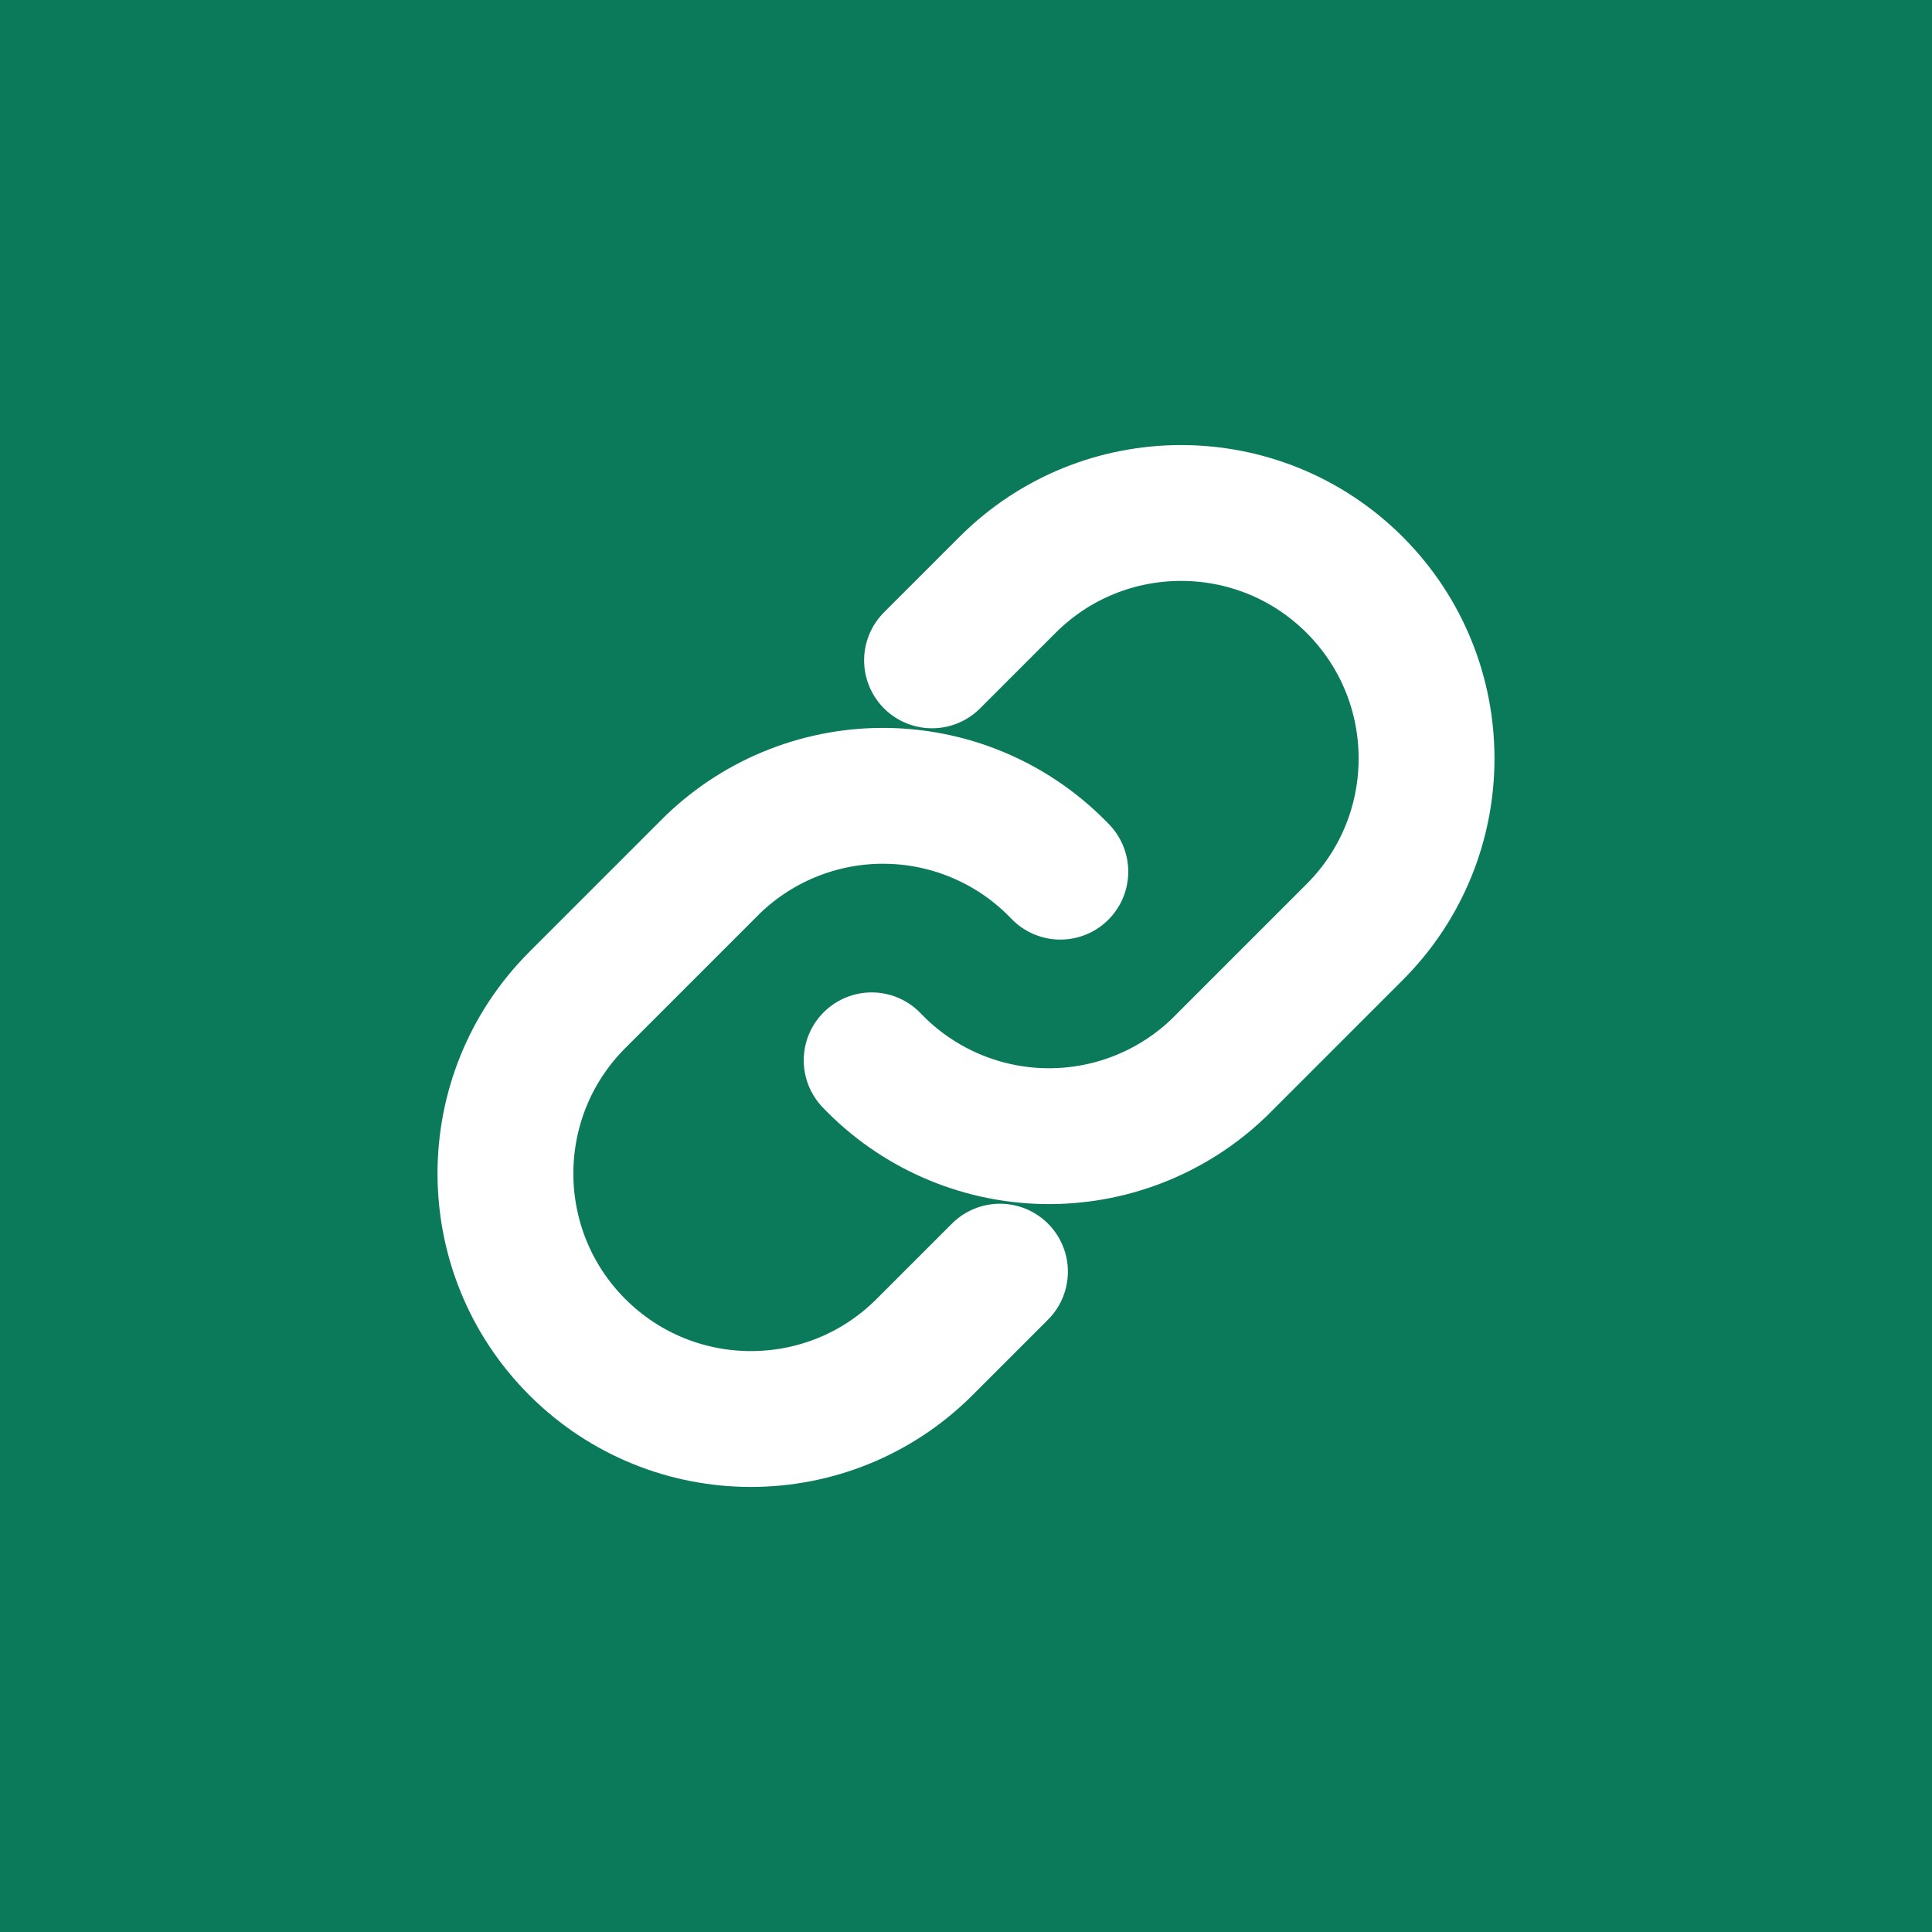
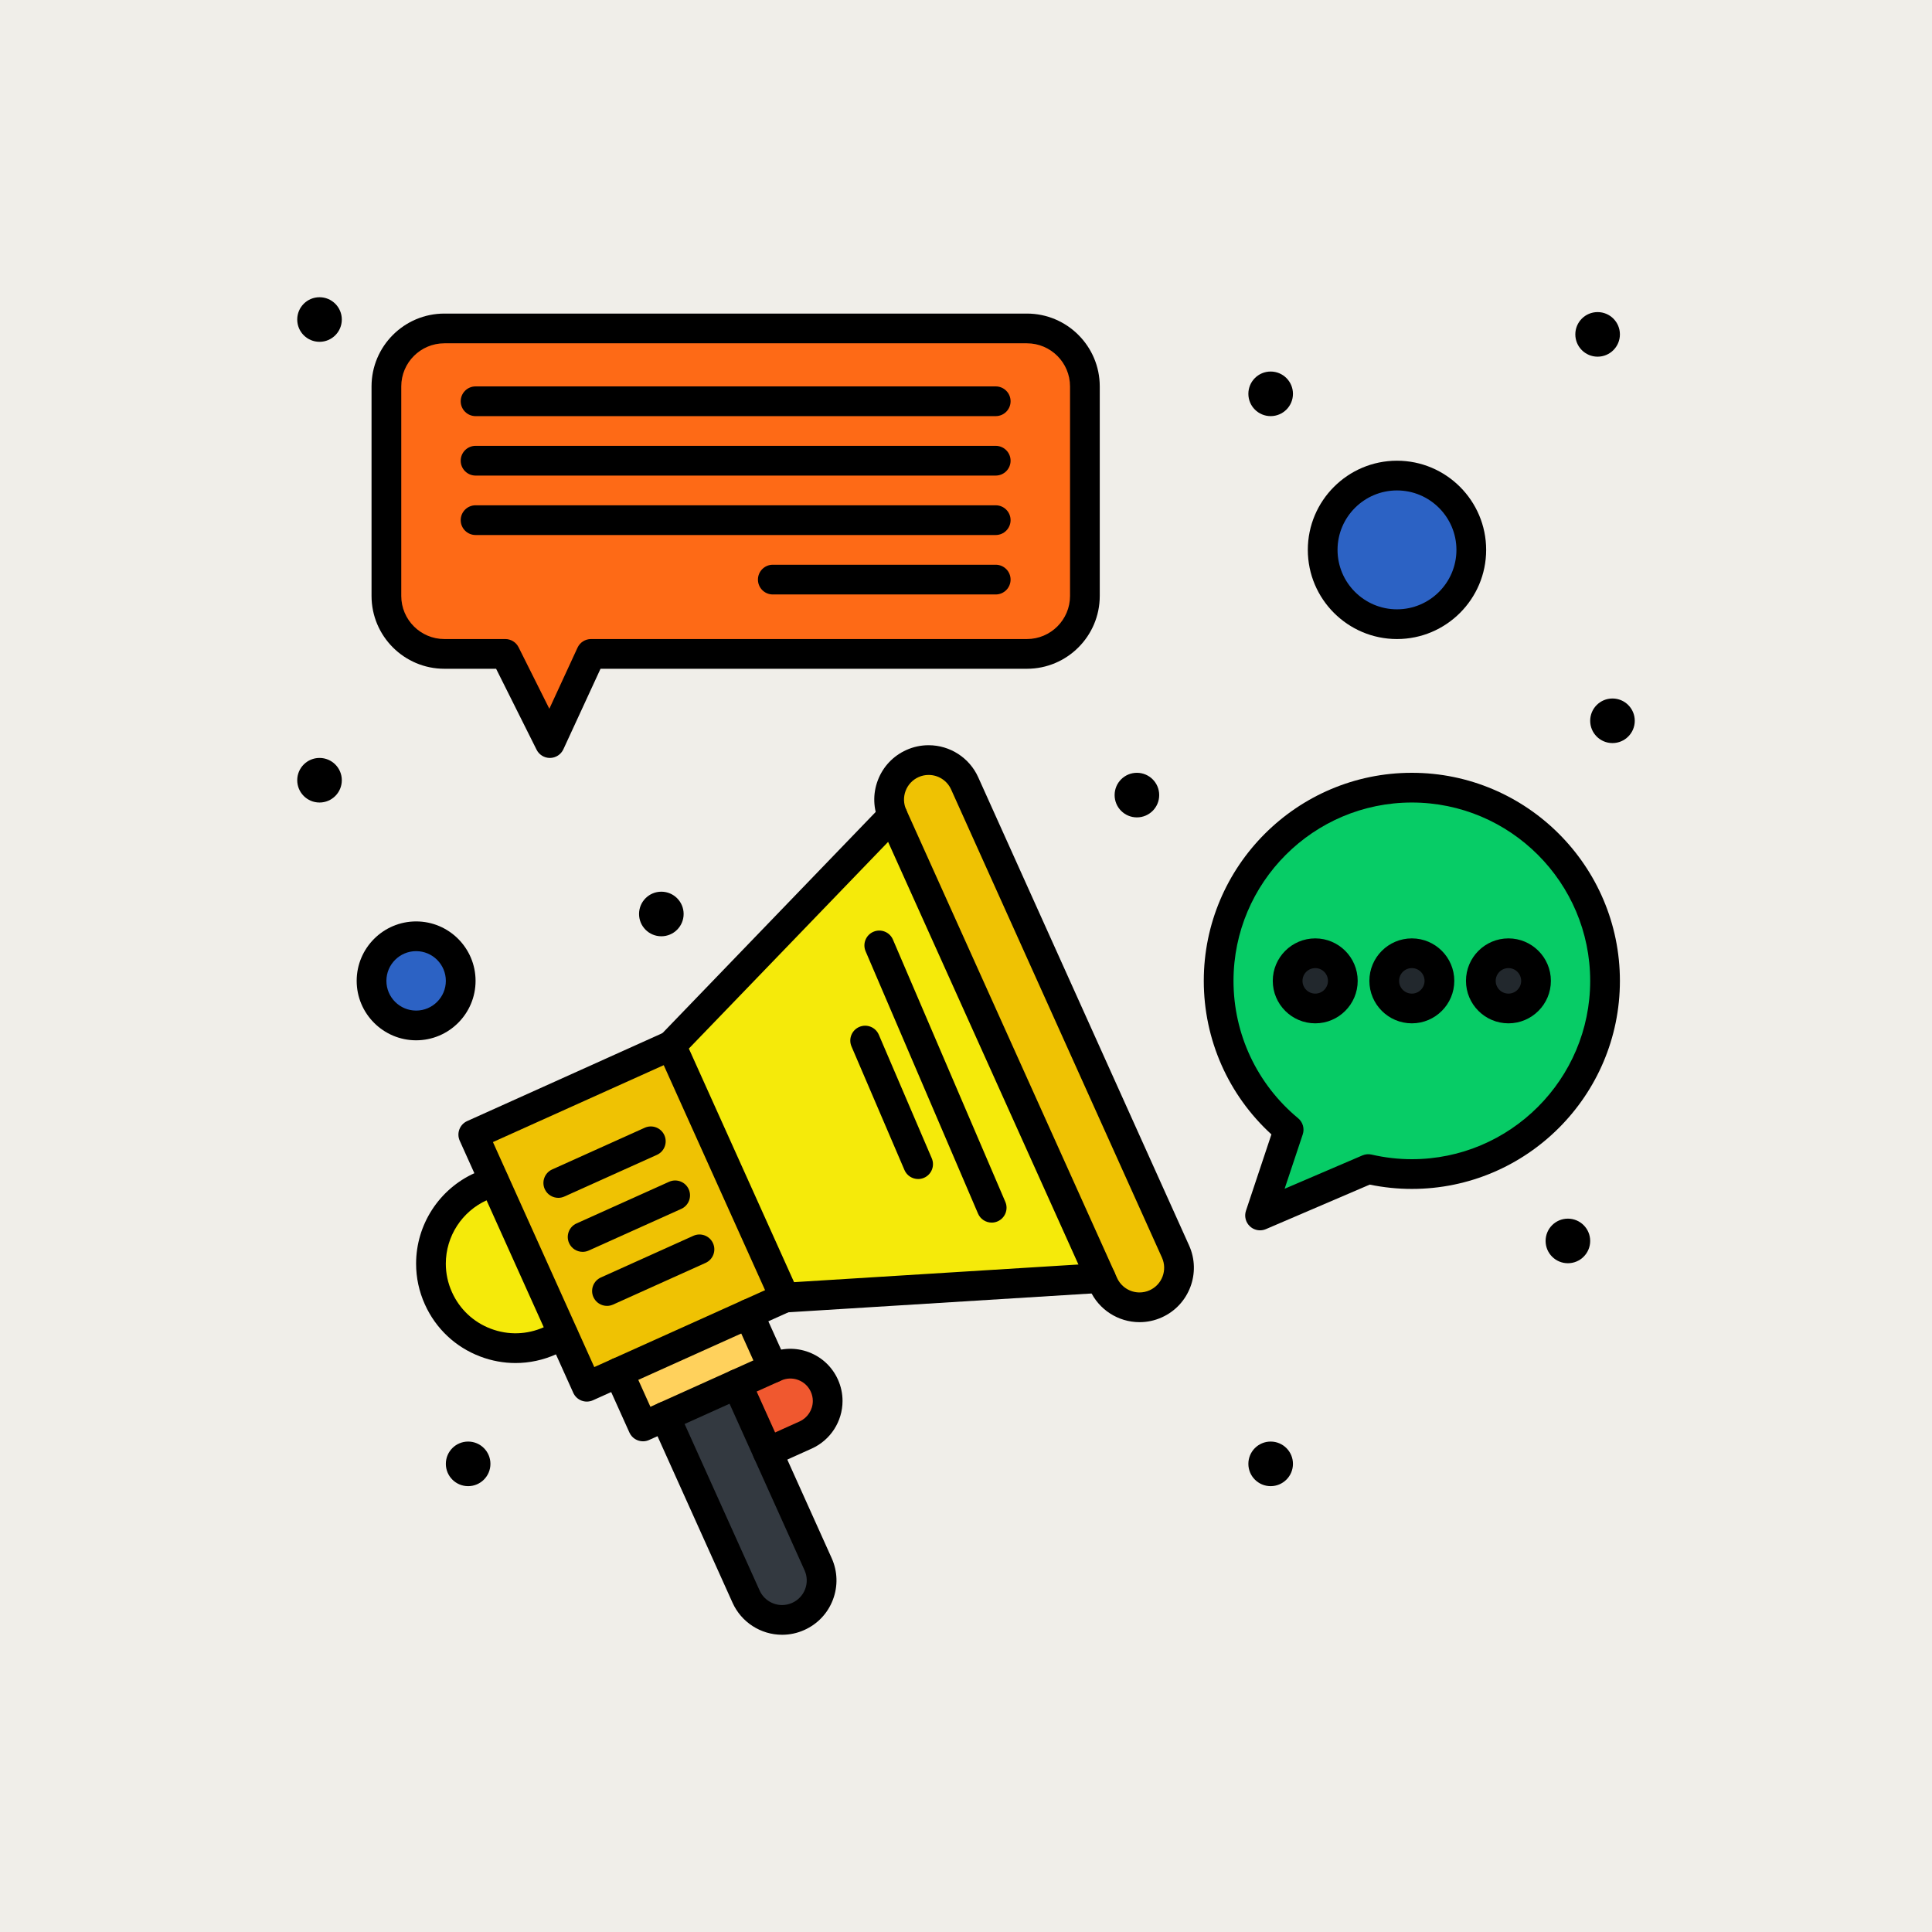
- <svg xmlns="http://www.w3.org/2000/svg" viewBox="0 0 512 512">
-   <rect width="512" height="512" fill="#0b7a5a" />
-   <g fill="none" stroke="#fff" stroke-width="36" stroke-linecap="round" stroke-linejoin="round">
-     <path d="M231 281a65 65 0 0 0 92 2l36-36a65 65 0 0 0-92-92l-20 20" />
-     <path d="M281 231a65 65 0 0 0-92-2l-36 36a65 65 0 0 0 92 92l20-20" />
+ <svg xmlns="http://www.w3.org/2000/svg" viewBox="0 0 520 520">
+   <rect width="520" height="520" fill="#f0eee9" />
+   <g transform="translate(52 52) scale(0.8)">
+     <g id="_x35_0_x2C__Advertising_x2C__Affiliate_x2C__Buzz_x2C__Campaign_x2C__Connection">
+       <g>
+         <path style="fill:#07CC66;" d="M410,200c-35.9,0-65,29.1-65,65c0,20.14,9.16,38.14,23.551,50.07l-9.621,28.859l36.411-15.609    c4.71,1.09,9.62,1.68,14.659,1.68c35.891,0,65-29.1,65-65C475,229.1,445.891,200,410,200z" />
+         <path style="fill:#2C62C4;" d="M405,95c13.801,0,25,11.19,25,25s-11.199,25-25,25c-13.81,0-25-11.19-25-25S391.19,95,405,95z" />
+         <path style="fill:#2C62C4;" d="M75,250c8.28,0,15,6.72,15,15s-6.72,15-15,15c-8.29,0-15-6.72-15-15S66.71,250,75,250z" />
+         <path style="fill:#333940;" d="M210.24,461.25c3.02,6.69,0.04,14.56-6.66,17.57c-1.77,0.8-3.63,1.18-5.45,1.18    c-5.07,0-9.91-2.92-12.12-7.84l-27.29-60.58l24.24-10.92l10.31,22.89L210.24,461.25z" />
+         <path style="fill:#F0582F;" d="M195.75,394.9c6.32-2.851,13.75-0.03,16.6,6.29c0.75,1.67,1.11,3.42,1.11,5.14    c0,4.79-2.75,9.36-7.4,11.46l-12.79,5.76l-10.31-22.89l12.12-5.46L195.75,394.9z" />
+         <polygon style="fill:#FFD15C;" points="186.89,377.03 195.08,395.2 182.96,400.66 158.72,411.58 151.32,414.91 143.13,396.73    " />
+         <path style="fill:#EFC203;" d="M330.5,356.08c3.011,6.689,0.03,14.56-6.659,17.57c-6.7,3.02-14.561,0.04-17.58-6.66l-0.911-2.021    L235.32,209.46c-3.02-6.69-0.03-14.56,6.66-17.57c1.77-0.8,3.62-1.17,5.45-1.17c5.06,0,9.911,2.91,12.121,7.83L330.5,356.08z" />
+         <polygon style="fill:#EFC203;" points="160.81,286.75 199.01,371.57 186.89,377.03 143.13,396.73 132.43,401.55 124.55,384.05    101.2,332.22 94.23,316.73   " />
+         <polygon style="fill:#F5EA0A;" points="235.32,209.46 305.35,364.97 199.01,371.57 160.81,286.75   " />
+         <path style="fill:#F5EA0A;" d="M101.2,332.22l23.35,51.83l-0.07,0.03l-4.38,1.97c-14.31,6.45-31.14,0.07-37.59-14.24    c-1.71-3.79-2.52-7.76-2.52-11.659c0-10.841,6.24-21.19,16.77-25.931l4.37-1.97L101.2,332.22z" />
+         <path style="fill:#22282D;" d="M442.5,255.71c5.12,0,9.28,4.16,9.28,9.29s-4.16,9.29-9.28,9.29c-5.13,0-9.289-4.16-9.289-9.29    S437.37,255.71,442.5,255.71z" />
+         <path style="fill:#22282D;" d="M410,255.71c5.12,0,9.28,4.16,9.28,9.29s-4.16,9.29-9.28,9.29c-5.13,0-9.289-4.16-9.289-9.29    S404.87,255.71,410,255.71z" />
+         <path style="fill:#22282D;" d="M377.5,255.71c5.12,0,9.28,4.16,9.28,9.29s-4.16,9.29-9.28,9.29c-5.13,0-9.289-4.16-9.289-9.29    S372.37,255.71,377.5,255.71z" />
+         <path style="fill:#FE6A16;" d="M300,65v70.5c0,10.77-8.729,19.5-19.5,19.5H133.84L120,185l-15-30H84.5    c-10.77,0-19.5-8.73-19.5-19.5V65c0-10.77,8.73-19.5,19.5-19.5h196C291.271,45.5,300,54.23,300,65z" />
+         <path d="M477.5,170c4.141,0,7.5,3.36,7.5,7.5s-3.359,7.5-7.5,7.5c-4.15,0-7.5-3.36-7.5-7.5S473.35,170,477.5,170z" />
+         <path d="M472.5,40c4.141,0,7.5,3.36,7.5,7.5s-3.359,7.5-7.5,7.5c-4.15,0-7.5-3.36-7.5-7.5S468.35,40,472.5,40z" />
+         <path d="M462.5,345c4.141,0,7.5,3.36,7.5,7.5s-3.359,7.5-7.5,7.5c-4.15,0-7.5-3.36-7.5-7.5S458.35,345,462.5,345z" />
+         <path d="M362.5,60c4.141,0,7.5,3.36,7.5,7.5s-3.359,7.5-7.5,7.5c-4.15,0-7.5-3.36-7.5-7.5S358.35,60,362.5,60z" />
+         <path d="M362.5,420c4.141,0,7.5,3.36,7.5,7.5s-3.359,7.5-7.5,7.5c-4.15,0-7.5-3.36-7.5-7.5S358.35,420,362.5,420z" />
+         <path d="M317.5,195c4.141,0,7.5,3.36,7.5,7.5s-3.359,7.5-7.5,7.5c-4.15,0-7.5-3.36-7.5-7.5S313.35,195,317.5,195z" />
+         <path d="M157.5,235c4.14,0,7.5,3.36,7.5,7.5s-3.36,7.5-7.5,7.5c-4.15,0-7.5-3.36-7.5-7.5S153.35,235,157.5,235z" />
+         <path d="M92.5,420c4.14,0,7.5,3.36,7.5,7.5s-3.36,7.5-7.5,7.5c-4.15,0-7.5-3.36-7.5-7.5S88.35,420,92.5,420z" />
+         <path d="M42.5,35c4.14,0,7.5,3.36,7.5,7.5S46.64,50,42.5,50c-4.15,0-7.5-3.36-7.5-7.5S38.35,35,42.5,35z" />
+         <path d="M42.5,190c4.14,0,7.5,3.36,7.5,7.5s-3.36,7.5-7.5,7.5c-4.15,0-7.5-3.36-7.5-7.5S38.35,190,42.5,190z" />
+         <path d="M377.5,279.29c-7.879,0-14.289-6.41-14.289-14.29s6.41-14.29,14.289-14.29c7.874,0,14.28,6.41,14.28,14.29    S385.374,279.29,377.5,279.29z M377.5,260.71c-2.365,0-4.289,1.925-4.289,4.29s1.924,4.29,4.289,4.29c2.36,0,4.28-1.925,4.28-4.29    S379.86,260.71,377.5,260.71z" />
+         <path d="M410,279.29c-7.88,0-14.289-6.41-14.289-14.29s6.409-14.29,14.289-14.29c7.874,0,14.28,6.41,14.28,14.29    S417.874,279.29,410,279.29z M410,260.71c-2.365,0-4.289,1.925-4.289,4.29s1.924,4.29,4.289,4.29c2.36,0,4.28-1.925,4.28-4.29    S412.36,260.71,410,260.71z" />
+         <path d="M442.5,279.29c-7.88,0-14.289-6.41-14.289-14.29s6.409-14.29,14.289-14.29c7.874,0,14.28,6.41,14.28,14.29    S450.374,279.29,442.5,279.29z M442.5,260.71c-2.365,0-4.289,1.925-4.289,4.29s1.924,4.29,4.289,4.29c2.36,0,4.28-1.925,4.28-4.29    S444.86,260.71,442.5,260.71z" />
+         <path d="M358.932,348.93c-1.231,0-2.445-0.455-3.387-1.32c-1.449-1.333-1.98-3.393-1.357-5.261l8.566-25.698    C348.25,303.384,340,284.752,340,265c0-38.598,31.402-70,70-70c38.599,0,70,31.402,70,70c0,38.598-31.401,70-70,70    c-4.738,0-9.495-0.488-14.162-1.453L360.9,348.525C360.266,348.797,359.596,348.93,358.932,348.93z M410,205    c-33.084,0-60,26.916-60,60c0,17.919,7.925,34.766,21.742,46.221c1.588,1.317,2.203,3.474,1.552,5.431l-6.099,18.295    l26.175-11.222c0.976-0.419,2.062-0.516,3.098-0.275C400.915,324.479,405.469,325,410,325c33.084,0,60-26.916,60-60    S443.084,205,410,205z" />
+         <path d="M120,190c-1.891,0-3.624-1.068-4.472-2.764L101.91,160H84.5C70.991,160,60,149.009,60,135.5V65    c0-13.509,10.991-24.5,24.5-24.5h196c13.51,0,24.5,10.991,24.5,24.5v70.5c0,13.509-10.99,24.5-24.5,24.5H137.04l-12.5,27.095    c-0.805,1.745-2.54,2.875-4.461,2.905C120.052,190,120.026,190,120,190z M84.5,50.5C76.505,50.5,70,57.005,70,65v70.5    c0,7.995,6.505,14.5,14.5,14.5H105c1.894,0,3.625,1.07,4.472,2.764l10.347,20.693l9.481-20.552    c0.817-1.771,2.589-2.905,4.54-2.905H280.5c7.995,0,14.5-6.505,14.5-14.5V65c0-7.995-6.505-14.5-14.5-14.5H84.5z" />
+         <path d="M270,75H95c-2.761,0-5-2.239-5-5s2.239-5,5-5h175c2.762,0,5,2.239,5,5S272.762,75,270,75z" />
+         <path d="M270,95H95c-2.761,0-5-2.239-5-5s2.239-5,5-5h175c2.762,0,5,2.239,5,5S272.762,95,270,95z" />
+         <path d="M270,115H95c-2.761,0-5-2.239-5-5s2.239-5,5-5h175c2.762,0,5,2.239,5,5S272.762,115,270,115z" />
+         <path d="M270,135h-75c-2.761,0-5-2.239-5-5s2.239-5,5-5h75c2.762,0,5,2.239,5,5S272.762,135,270,135z" />
+         <path d="M75,285c-11.028,0-20-8.972-20-20s8.972-20,20-20s20,8.972,20,20S86.028,285,75,285z M75,255c-5.514,0-10,4.486-10,10    s4.486,10,10,10s10-4.486,10-10S80.514,255,75,255z" />
+         <path d="M405,150c-16.542,0-30-13.458-30-30s13.458-30,30-30s30,13.458,30,30S421.542,150,405,150z M405,100    c-11.027,0-20,8.972-20,20s8.973,20,20,20c11.028,0,20-8.972,20-20S416.028,100,405,100z" />
+         <path d="M132.43,406.55c-0.6,0-1.2-0.107-1.772-0.324c-1.24-0.471-2.243-1.414-2.787-2.623l-38.2-84.82    c-1.133-2.518-0.011-5.478,2.507-6.611l66.58-29.98c2.517-1.134,5.479-0.011,6.612,2.507c1.134,2.518,0.012,5.478-2.506,6.612    l-62.021,27.928l34.095,75.7l62.021-27.926c2.517-1.138,5.478-0.014,6.612,2.505c1.134,2.518,0.013,5.479-2.505,6.612    l-66.581,29.979C133.832,406.402,133.131,406.55,132.43,406.55z" />
+         <path d="M108.442,393.577c-3.998,0-8.004-0.728-11.856-2.187c-8.348-3.163-14.966-9.388-18.634-17.526    c-1.965-4.355-2.961-8.97-2.961-13.714c0-13.13,7.74-25.098,19.718-30.49l4.368-1.969c2.519-1.132,5.479-0.014,6.613,2.504    c1.134,2.518,0.014,5.479-2.504,6.613l-4.37,1.97c-8.399,3.78-13.825,12.17-13.825,21.372c0,3.316,0.699,6.547,2.078,9.603    c2.572,5.707,7.21,10.069,13.062,12.286c5.851,2.217,12.214,2.023,17.916-0.548l4.384-1.972c2.52-1.132,5.478-0.009,6.611,2.51    s0.009,5.479-2.509,6.611l-4.38,1.97C117.769,392.585,113.111,393.577,108.442,393.577z" />
+         <path d="M199.009,376.57c-1.957,0-3.746-1.146-4.558-2.947l-38.2-84.819c-0.839-1.864-0.459-4.052,0.959-5.523l74.51-77.291    c1.916-1.988,5.082-2.046,7.07-0.129s2.046,5.082,0.129,7.07l-72.161,74.853l35.391,78.583l102.891-6.387    c2.741-0.183,5.128,1.924,5.3,4.681c0.171,2.756-1.925,5.129-4.681,5.3l-106.34,6.601    C199.216,376.567,199.112,376.57,199.009,376.57z" />
+         <path d="M151.323,419.911c-1.907,0-3.728-1.096-4.562-2.947l-8.19-18.18c-1.134-2.518-0.013-5.479,2.505-6.612    c2.517-1.138,5.478-0.014,6.612,2.505l6.137,13.623l34.641-15.604l-6.135-13.61c-1.135-2.518-0.014-5.479,2.503-6.613    c2.52-1.132,5.479-0.013,6.613,2.504l8.19,18.17c0.545,1.209,0.587,2.585,0.117,3.825s-1.413,2.243-2.622,2.788l-43.762,19.711    C152.706,419.77,152.009,419.911,151.323,419.911z" />
+         <path d="M193.273,428.551c-1.907,0-3.728-1.097-4.562-2.948c-1.134-2.518-0.012-5.478,2.506-6.611l12.79-5.76    c2.704-1.221,4.454-3.931,4.454-6.901c0-1.06-0.226-2.1-0.671-3.091c-0.827-1.835-2.323-3.242-4.21-3.958    c-1.885-0.714-3.935-0.65-5.773,0.177l-0.683,0.306c-2.52,1.129-5.478-0.001-6.606-2.521c-1.128-2.521,0.001-5.478,2.521-6.605    l0.67-0.3c4.261-1.923,9.031-2.066,13.417-0.406c4.382,1.662,7.857,4.931,9.784,9.204c1.031,2.296,1.552,4.715,1.552,7.195    c0,6.894-4.06,13.181-10.343,16.017l-12.794,5.762C194.657,428.409,193.959,428.551,193.273,428.551z" />
+         <path d="M122.833,338.001c-1.907,0-3.728-1.097-4.562-2.948c-1.134-2.518-0.012-5.478,2.506-6.611l31.13-14.02    c2.519-1.138,5.479-0.012,6.612,2.506s0.012,5.478-2.506,6.611l-31.13,14.02C124.217,337.859,123.519,338.001,122.833,338.001z" />
+         <path d="M131.023,356.171c-1.907,0-3.729-1.097-4.563-2.949c-1.133-2.518-0.011-5.479,2.508-6.611l31.13-14.01    c2.516-1.133,5.478-0.011,6.611,2.508c1.133,2.518,0.011,5.479-2.508,6.611l-31.13,14.01    C132.406,356.029,131.708,356.171,131.023,356.171z" />
+         <path d="M139.213,374.351c-1.907,0-3.728-1.096-4.562-2.947c-1.134-2.518-0.013-5.479,2.505-6.612l31.12-14.02    c2.517-1.138,5.478-0.014,6.612,2.505c1.134,2.518,0.013,5.479-2.505,6.612l-31.12,14.02    C140.598,374.209,139.9,374.351,139.213,374.351z" />
+         <path d="M198.13,485c-7.189,0-13.736-4.235-16.681-10.791l-27.288-60.575c-1.134-2.518-0.013-5.479,2.505-6.612    c2.518-1.137,5.478-0.014,6.612,2.505l27.29,60.58c1.336,2.975,4.304,4.894,7.562,4.894c1.169,0,2.31-0.248,3.391-0.736    c2.03-0.912,3.575-2.552,4.359-4.62c0.784-2.068,0.714-4.319-0.197-6.337l-27.282-60.593c-1.134-2.519-0.012-5.479,2.506-6.612    c2.516-1.137,5.478-0.013,6.612,2.505l27.28,60.591c2.009,4.45,2.163,9.421,0.431,13.989c-1.732,4.57-5.142,8.19-9.602,10.194    C203.255,484.454,200.729,485,198.13,485z" />
+         <path d="M318.381,379.829c-7.179,0-13.727-4.232-16.679-10.784l-70.941-157.532c-2.007-4.447-2.161-9.414-0.431-13.982    c1.731-4.573,5.14-8.195,9.599-10.201c2.359-1.067,4.886-1.61,7.501-1.61c7.191,0,13.74,4.232,16.681,10.781l70.947,157.525    c4.14,9.198,0.027,20.046-9.166,24.184C323.508,379.284,320.98,379.829,318.381,379.829z M247.43,195.72    c-1.184,0-2.325,0.244-3.389,0.726c-2.029,0.913-3.574,2.555-4.359,4.627c-0.783,2.068-0.714,4.316,0.195,6.33l70.942,157.534    c1.339,2.972,4.308,4.893,7.562,4.893c1.174,0,2.319-0.248,3.405-0.737c4.168-1.875,6.03-6.792,4.154-10.96l-70.949-157.529    C253.658,197.635,250.691,195.72,247.43,195.72z" />
+         <path d="M268.643,346.331c-1.939,0-3.785-1.136-4.598-3.031l-37.82-88.25c-1.088-2.538,0.088-5.478,2.626-6.565    c2.537-1.09,5.478,0.089,6.565,2.626l37.82,88.25c1.088,2.538-0.088,5.478-2.626,6.565    C269.968,346.201,269.3,346.331,268.643,346.331z" />
+         <path d="M243.893,331.671c-1.94,0-3.786-1.136-4.598-3.031l-17.82-41.58c-1.088-2.538,0.088-5.478,2.626-6.565    c2.538-1.09,5.478,0.089,6.565,2.626l17.82,41.58c1.088,2.538-0.088,5.478-2.626,6.565    C245.218,331.541,244.549,331.671,243.893,331.671z" />
+       </g>
+     </g>
+     <g id="Layer_1">
+ </g>
  </g>
</svg>
